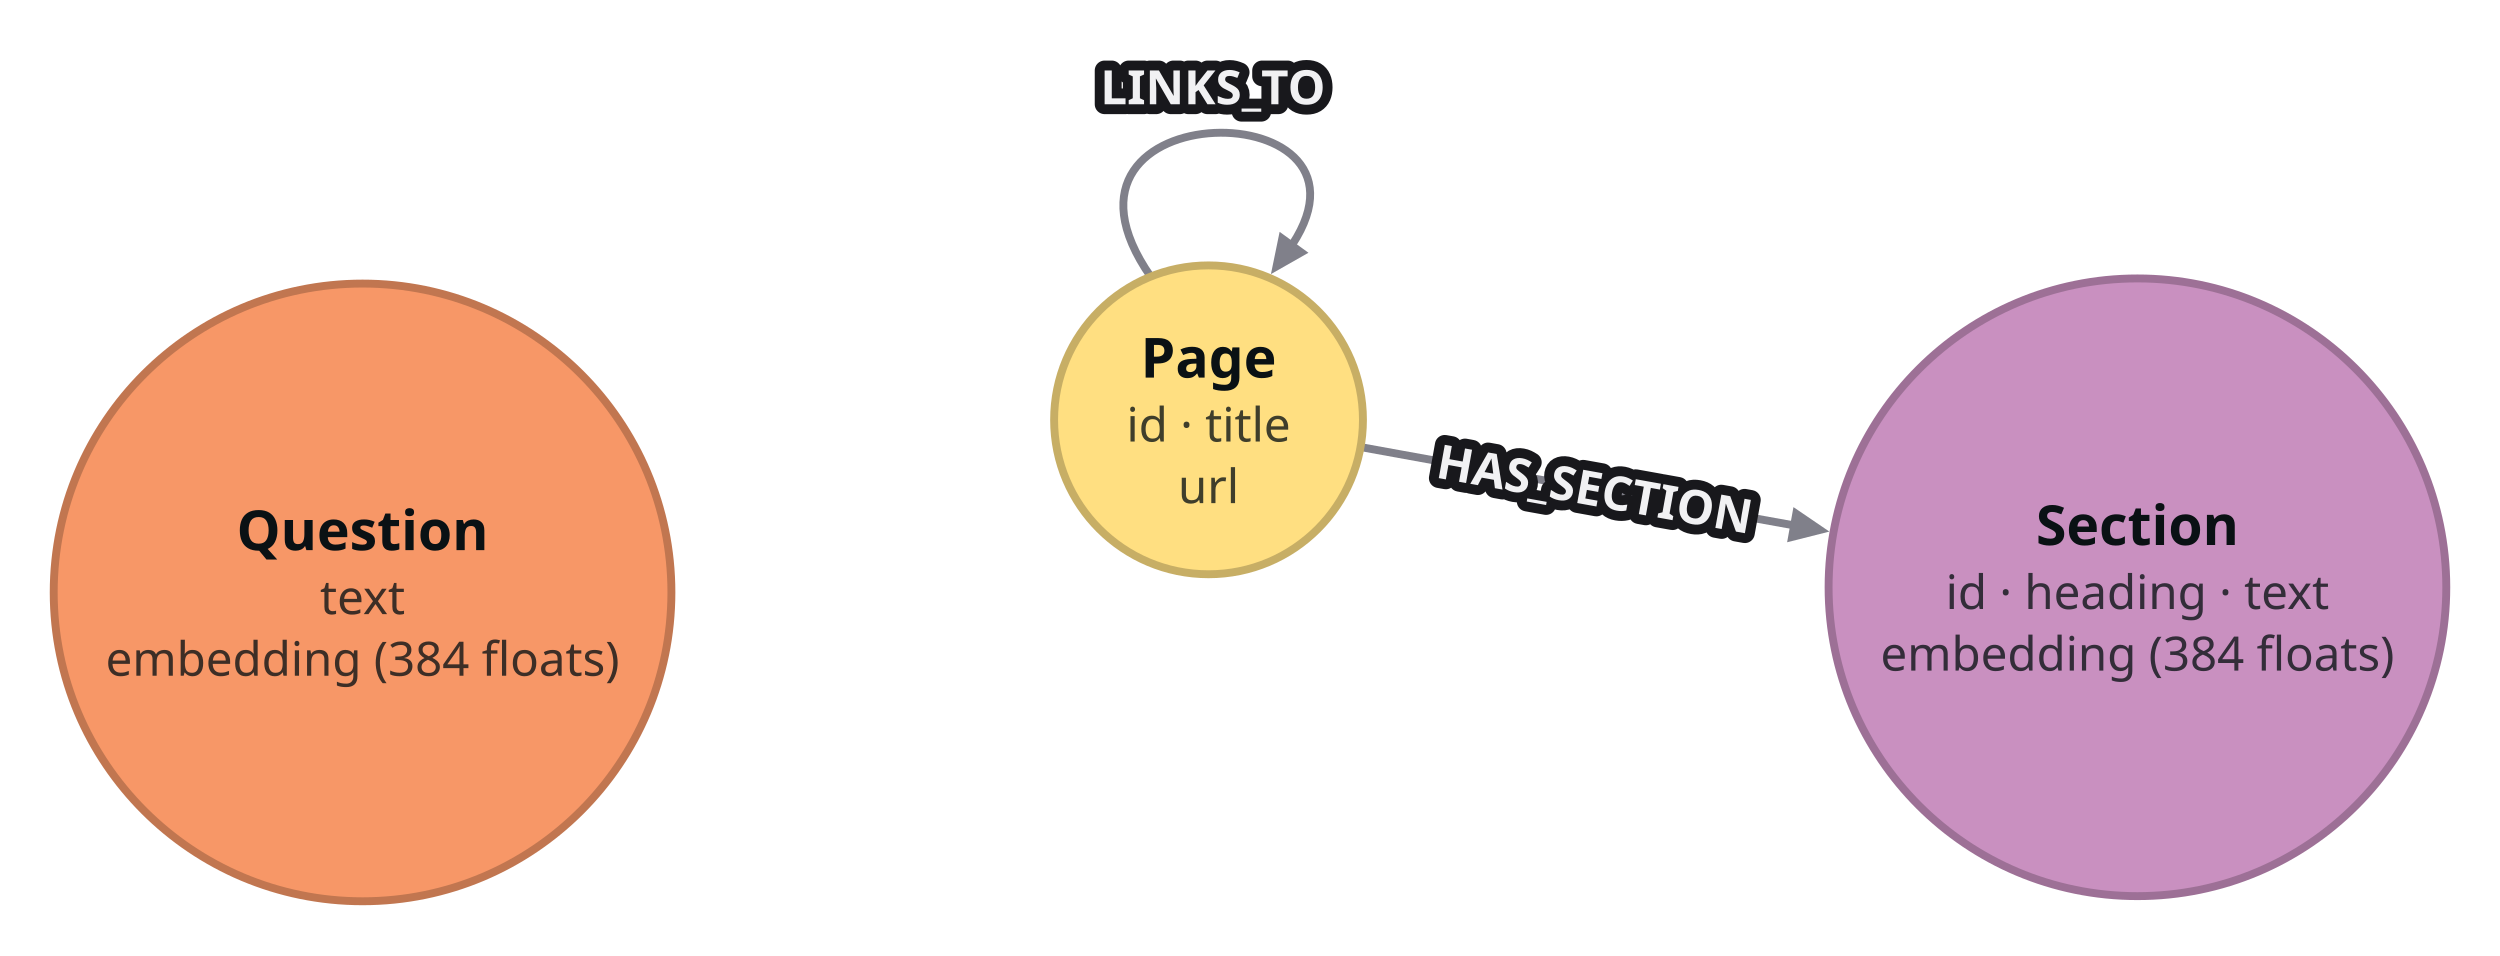
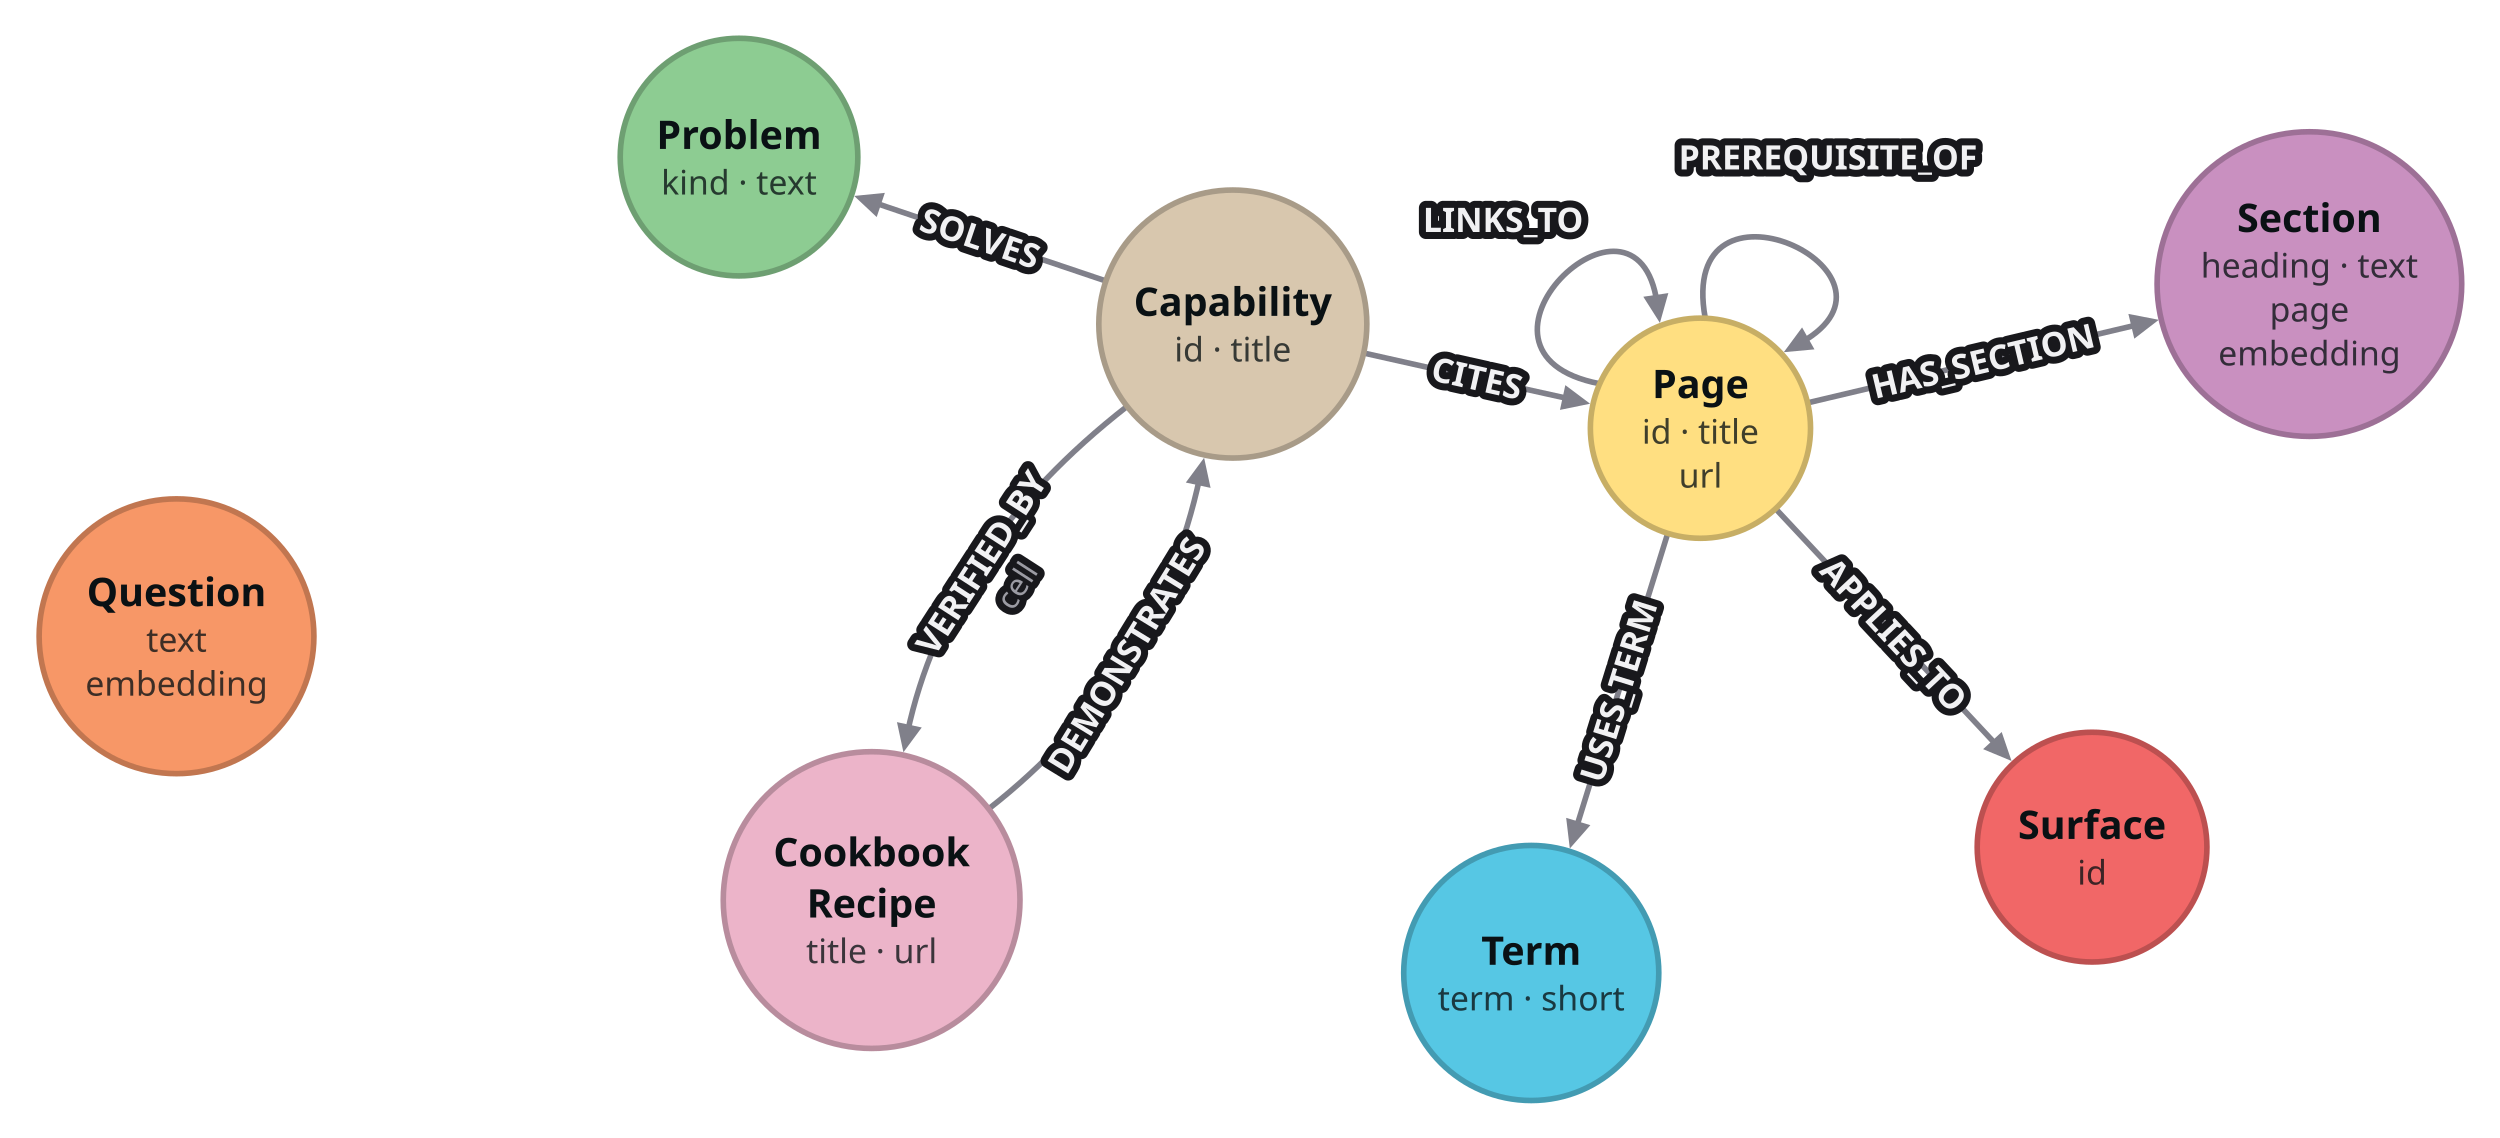
- <svg xmlns="http://www.w3.org/2000/svg" id="d-query-the-relate-docs-1-dark" width="100%" style="max-width: 633px;" viewBox="-313 -135 633 242" role="img" aria-labelledby="d-query-the-relate-docs-1-dark-title d-query-the-relate-docs-1-dark-desc">
+ <svg xmlns="http://www.w3.org/2000/svg" id="d-query-the-relate-docs-1-dark" width="100%" style="max-width: 888px;" viewBox="-473 -202 888 404" role="img" aria-labelledby="d-query-the-relate-docs-1-dark-title d-query-the-relate-docs-1-dark-desc">
  <style>#d-query-the-relate-docs-1-dark{font-family:"Relate Sans",system-ui,sans-serif}#d-query-the-relate-docs-1-dark text{text-anchor:middle}#d-query-the-relate-docs-1-dark .rel{fill:none;stroke:#80808A;stroke-width:2}#d-query-the-relate-docs-1-dark .dash{stroke-dasharray:6 4}#d-query-the-relate-docs-1-dark .head{fill:#80808A}#d-query-the-relate-docs-1-dark .node circle{stroke-width:2}#d-query-the-relate-docs-1-dark .label{font-size:14px;font-weight:600;fill:#0A1114}#d-query-the-relate-docs-1-dark .props{font-size:12px;font-weight:400;fill:#0A1114;fill-opacity:0.78}#d-query-the-relate-docs-1-dark .type,#d-query-the-relate-docs-1-dark .rprops{stroke:#18181C;stroke-width:5px;stroke-linejoin:round;paint-order:stroke}#d-query-the-relate-docs-1-dark .type{font-size:12px;font-weight:600;fill:#F1F1F3}#d-query-the-relate-docs-1-dark .rprops{font-size:11px;font-weight:400;fill:#9B9BA3}</style>
  <g>
-     <path class="rel" d="M31.5,-21.8 C68.8,-15 106,-8.3 143.3,-1.6" />
-     <path class="head" d="M150.2,-0.4 L139.5,2.3 L141.1,-6.6 Z" />
-     <path class="rel" d="M-21.6,-64.9 C-54.8,-112.5 43,-112.4 12.9,-71.2" />
-     <path class="head" d="M8.8,-65.6 L11,-76.3 L18.3,-71 Z" />
+     <path class="rel" d="M169,-58.9 C208.3,-68.2 247.6,-77.5 286.9,-86.8" />
+     <path class="head" d="M293.8,-88.4 L285.1,-81.7 L283,-90.5 Z" />
+     <path class="rel" d="M95.2,-65.7 C38.2,-76.7 108.4,-144.8 115.6,-94.3" />
+     <path class="head" d="M116.6,-87.3 L110.7,-96.6 L119.6,-97.9 Z" />
+     <path class="rel" d="M132.7,-89 C122.3,-146 211.2,-105.3 166.7,-80.3" />
+     <path class="head" d="M160.6,-76.9 L167.1,-85.7 L171.5,-77.9 Z" />
+     <path class="rel" d="M119.4,-12.6 C108.5,22.5 97.6,57.6 86.7,92.7" />
+     <path class="head" d="M84.6,99.4 L83.3,88.5 L91.9,91.1 Z" />
+     <path class="rel" d="M157.6,-21.4 C184,6.8 210.4,35 236.7,63.2" />
+     <path class="head" d="M241.5,68.3 L231.4,64.1 L238,58 Z" />
+     <path class="rel" d="M11.4,-76.6 C35.9,-71.1 60.4,-65.6 85,-60.2" />
+     <path class="head" d="M91.8,-58.6 L81.1,-56.4 L83,-65.2 Z" />
+     <path class="rel" d="M-80.2,-102.2 C-107.8,-111.5 -135.4,-120.8 -163,-130.2" />
+     <path class="head" d="M-169.6,-132.4 L-158.7,-133.5 L-161.6,-124.9 Z" />
+     <path class="rel" d="M-121.8,85.3 C-82,54.2 -57,14.9 -46.8,-32.6" />
+     <path class="head" d="M-45.3,-39.4 L-43,-28.7 L-51.8,-30.6 Z" />
+     <path class="rel" d="M-72.6,-57.7 C-115.2,-24.5 -141.2,14.1 -150.7,58.3" />
+     <path class="head" d="M-152.1,65.2 L-154.4,54.5 L-145.6,56.4 Z" />
  </g>
  <g>
-     <g class="node" transform="translate(-7,-28.7)">
+     <g class="node" transform="translate(347.3,-101.1)">
+       <circle r="54.1" fill="#C990C0" stroke="#9D7096" />
+       <text class="label" y="-23.4" dy="0.35em">Section</text>
+       <text class="props" y="-6.5" dy="0.35em">heading · text</text>
+       <text class="props" y="9.1" dy="0.35em">page</text>
+       <text class="props" y="24.7" dy="0.35em">embedding</text>
+     </g>
+     <g class="node" transform="translate(131,-49.9)">
      <circle r="39.1" fill="#FFDF81" stroke="#C7AE65" />
      <text class="label" y="-15.6" dy="0.35em">Page</text>
      <text class="props" y="1.3" dy="0.35em">id · title</text>
      <text class="props" y="16.9" dy="0.35em">url</text>
    </g>
-     <g class="node" transform="translate(228.2,13.7)">
-       <circle r="78.2" fill="#C990C0" stroke="#9D7096" />
-       <text class="label" y="-15.6" dy="0.35em">Section</text>
-       <text class="props" y="1.3" dy="0.35em">id · heading · text</text>
-       <text class="props" y="16.9" dy="0.35em">embedding (384 floats)</text>
+     <g class="node" transform="translate(70.9,143.6)">
+       <circle r="45.3" fill="#56C7E4" stroke="#439BB2" />
+       <text class="label" y="-7.8" dy="0.35em">Term</text>
+       <text class="props" y="9.1" dy="0.35em">term · short</text>
    </g>
-     <g class="node" transform="translate(-221.2,15)">
-       <circle r="78.2" fill="#F79767" stroke="#C17650" />
+     <g class="node" transform="translate(270.1,98.9)">
+       <circle r="40.8" fill="#F16767" stroke="#BC5050" />
+       <text class="label" y="-7.8" dy="0.35em">Surface</text>
+       <text class="props" y="9.1" dy="0.35em">id</text>
+     </g>
+     <g class="node" transform="translate(-35.1,-86.9)">
+       <circle r="47.6" fill="#D8C7AE" stroke="#A89B88" />
+       <text class="label" y="-7.8" dy="0.35em">Capability</text>
+       <text class="props" y="9.1" dy="0.35em">id · title</text>
+     </g>
+     <g class="node" transform="translate(-210.5,-146.2)">
+       <circle r="42.2" fill="#8DCC92" stroke="#6E9F72" />
+       <text class="label" y="-7.8" dy="0.35em">Problem</text>
+       <text class="props" y="9.1" dy="0.35em">kind · text</text>
+     </g>
+     <g class="node" transform="translate(-163.4,117.7)">
+       <circle r="52.7" fill="#ECB4C9" stroke="#B88C9D" />
+       <text class="label" y="-16.9" dy="0.35em">Cookbook</text>
+       <text class="label" y="1.3" dy="0.35em">Recipe</text>
+       <text class="props" y="18.2" dy="0.35em">title · url</text>
+     </g>
+     <g class="node" transform="translate(-410.3,24)">
+       <circle r="48.8" fill="#F79767" stroke="#C17650" />
      <text class="label" y="-15.6" dy="0.35em">Question</text>
      <text class="props" y="1.3" dy="0.35em">text</text>
-       <text class="props" y="16.9" dy="0.35em">embedding (384 floats)</text>
+       <text class="props" y="16.9" dy="0.35em">embedding</text>
    </g>
  </g>
  <g>
-     <g transform="translate(90.8,-11.1) rotate(10.2)">
+     <g transform="translate(231.4,-73.7) rotate(-13.3)">
      <text class="type" y="0" dy="0.35em">HAS_SECTION</text>
    </g>
-     <g transform="translate(-5.9,-112.8)">
+     <g transform="translate(60.9,-123.8)">
      <text class="type" y="0" dy="0.35em">LINKS_TO</text>
+     </g>
+     <g transform="translate(176.3,-146)">
+       <text class="type" y="0" dy="0.35em">PREREQUISITE_OF</text>
+     </g>
+     <g transform="translate(102,43.4) rotate(-72.8)">
+       <text class="type" y="0" dy="0.35em">USES_TERM</text>
+     </g>
+     <g transform="translate(199.6,23.5) rotate(46.9)">
+       <text class="type" y="0" dy="0.35em">APPLIES_TO</text>
+     </g>
+     <g transform="translate(51.6,-67.6) rotate(12.6)">
+       <text class="type" y="0" dy="0.35em">CITES</text>
+     </g>
+     <g transform="translate(-124.9,-117.3) rotate(18.7)">
+       <text class="type" y="0" dy="0.35em">SOLVES</text>
+     </g>
+     <g transform="translate(-72.8,30.8) rotate(-58.5)">
+       <text class="type" y="0" dy="0.35em">DEMONSTRATES</text>
+     </g>
+     <g transform="translate(-124.4,-2.1) rotate(-57.1)">
+       <text class="type" y="0" dy="0.35em">VERIFIED_BY</text>
+       <text class="rprops" y="15" dy="0.35em">cell</text>
    </g>
  </g>
</svg>
